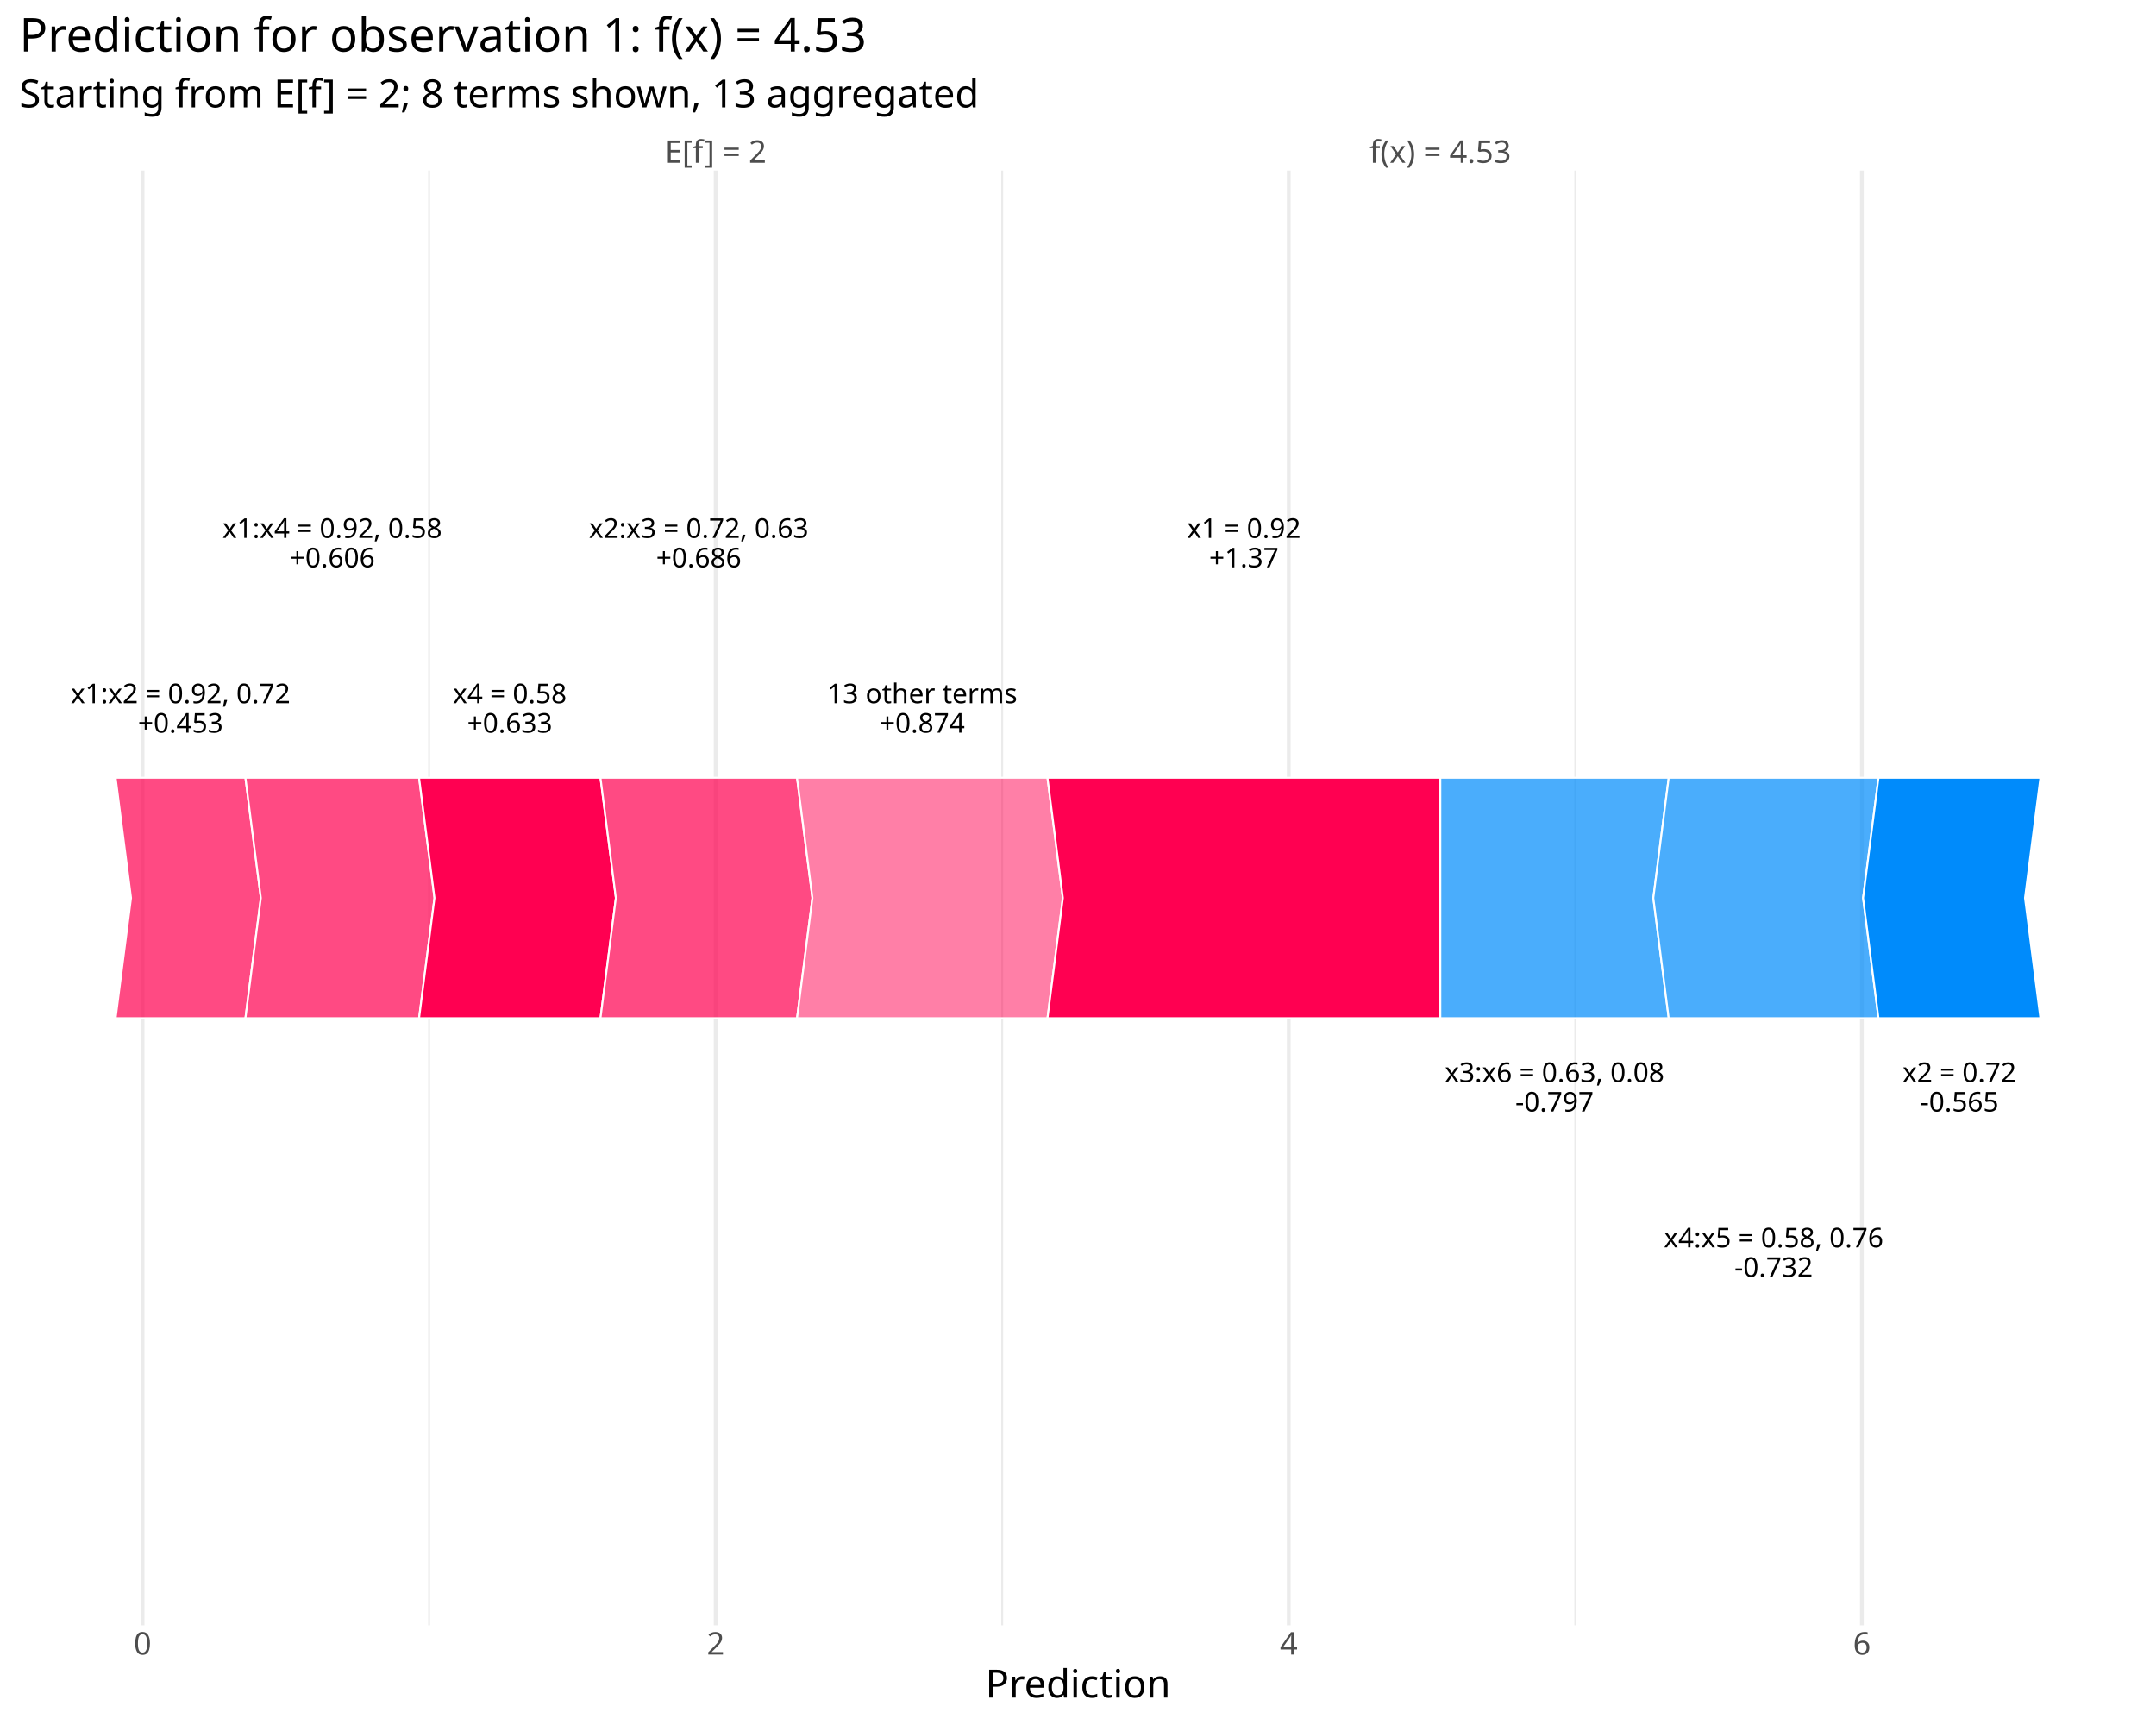
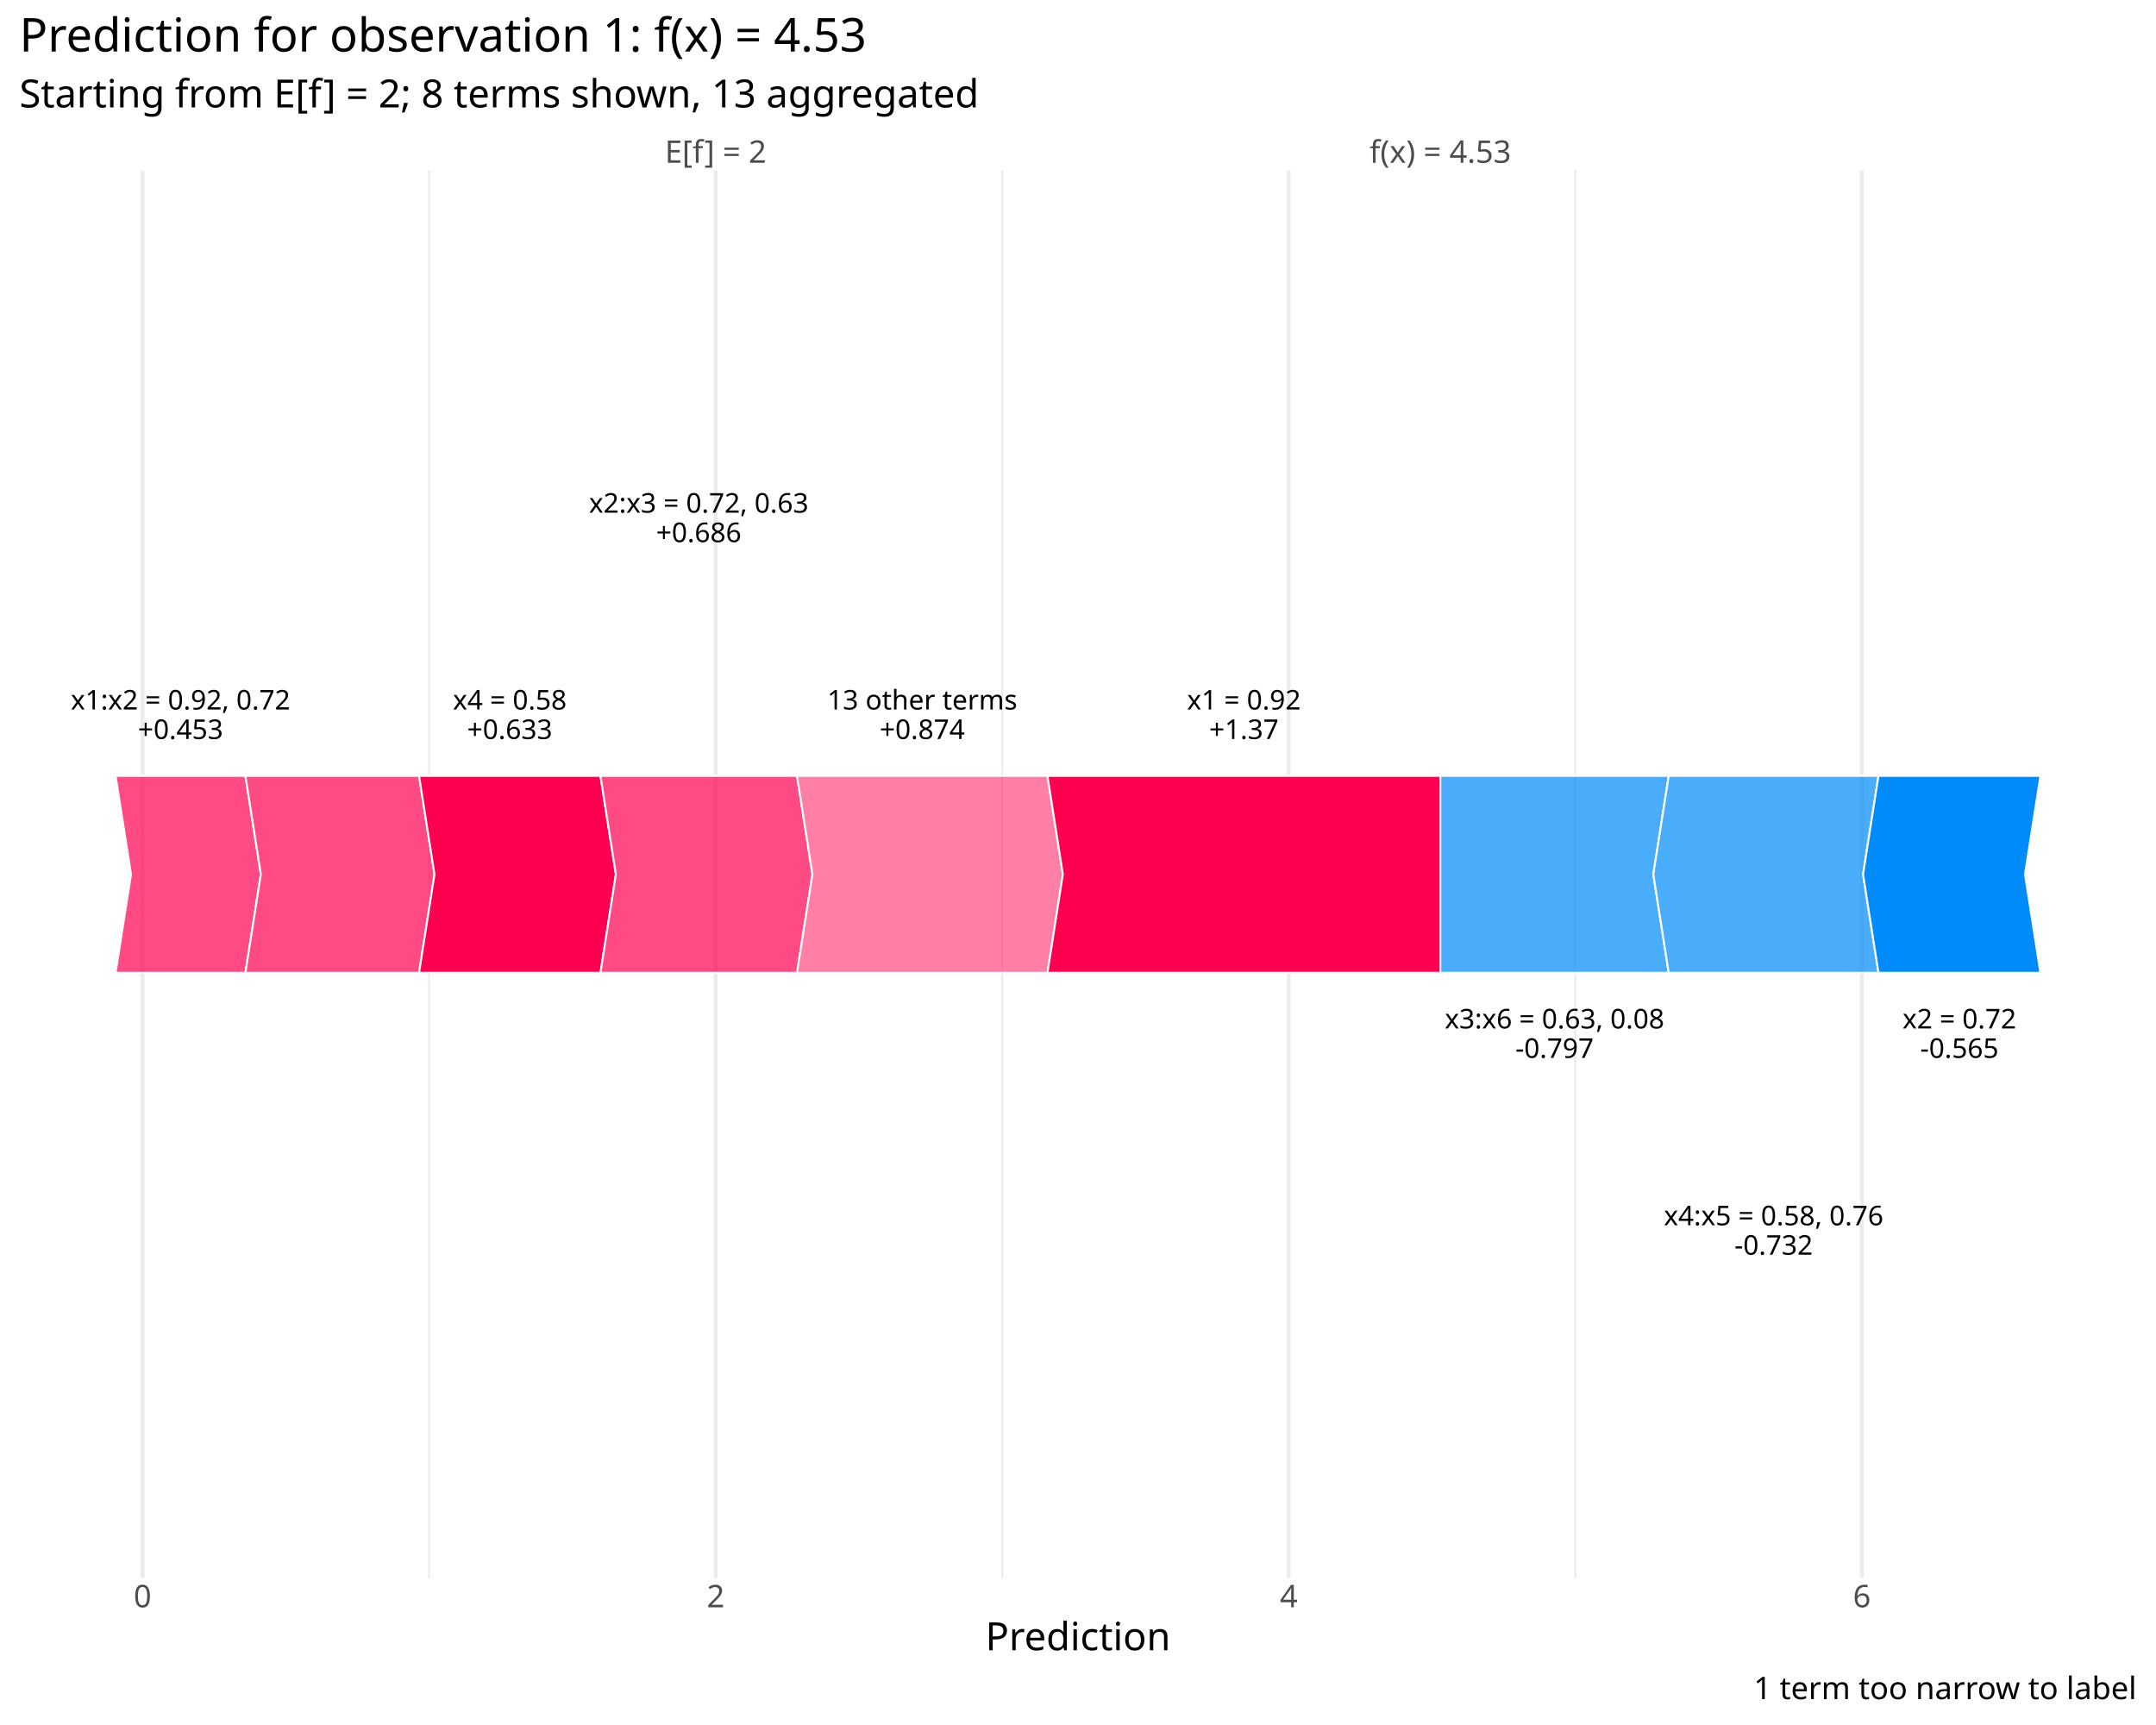
<svg xmlns="http://www.w3.org/2000/svg" class="svglite" data-engine-version="2.0" width="720.00pt" height="576.00pt" viewBox="0 0 720.00 576.00">
  <defs>
    <style type="text/css">
    .svglite line, .svglite polyline, .svglite polygon, .svglite path, .svglite rect, .svglite circle {
      fill: none;
      stroke: #000000;
      stroke-linecap: round;
      stroke-linejoin: round;
      stroke-miterlimit: 10.00;
    }
  </style>
  </defs>
  <rect width="100%" height="100%" style="stroke: none; fill: #FFFFFF;" />
  <defs>
    <clipPath id="cpMC4wMHw3MjAuMDB8MC4wMHw1NzYuMDA=">
      <rect x="0.00" y="0.00" width="720.00" height="576.00" />
    </clipPath>
  </defs>
  <g clip-path="url(#cpMC4wMHw3MjAuMDB8MC4wMHw1NzYuMDA=)">
-     <polyline points="143.30,542.73 143.30,56.95 " style="stroke-width: 0.63; stroke: #EBEBEB; stroke-linecap: butt;" />
-     <polyline points="334.69,542.73 334.69,56.95 " style="stroke-width: 0.63; stroke: #EBEBEB; stroke-linecap: butt;" />
-     <polyline points="526.08,542.73 526.08,56.95 " style="stroke-width: 0.63; stroke: #EBEBEB; stroke-linecap: butt;" />
-     <polyline points="47.61,542.73 47.61,56.95 " style="stroke-width: 1.26; stroke: #EBEBEB; stroke-linecap: butt;" />
-     <polyline points="239.00,542.73 239.00,56.95 " style="stroke-width: 1.26; stroke: #EBEBEB; stroke-linecap: butt;" />
-     <polyline points="430.38,542.73 430.38,56.95 " style="stroke-width: 1.26; stroke: #EBEBEB; stroke-linecap: butt;" />
-     <polyline points="621.77,542.73 621.77,56.95 " style="stroke-width: 1.26; stroke: #EBEBEB; stroke-linecap: butt;" />
-     <polygon points="38.61,339.99 81.96,339.99 87.11,299.84 81.96,259.70 38.61,259.70 43.76,299.84 " style="stroke-width: 0.64; stroke: #FFFFFF; stroke-linecap: butt; fill: #FF0051; fill-opacity: 0.71;" />
-     <polygon points="81.96,339.99 139.95,339.99 145.10,299.84 139.95,259.70 81.96,259.70 87.11,299.84 " style="stroke-width: 0.64; stroke: #FFFFFF; stroke-linecap: butt; fill: #FF0051; fill-opacity: 0.71;" />
-     <polygon points="139.95,339.99 200.53,339.99 205.67,299.84 200.53,259.70 139.95,259.70 145.10,299.84 " style="stroke-width: 0.64; stroke: #FFFFFF; stroke-linecap: butt; fill: #FF0051;" />
-     <polygon points="200.53,339.99 266.17,339.99 271.31,299.84 266.17,259.70 200.53,259.70 205.67,299.84 " style="stroke-width: 0.64; stroke: #FFFFFF; stroke-linecap: butt; fill: #FF0051; fill-opacity: 0.71;" />
-     <polygon points="266.17,339.99 349.81,339.99 354.95,299.84 349.81,259.70 266.17,259.70 271.31,299.84 " style="stroke-width: 0.64; stroke: #FFFFFF; stroke-linecap: butt; fill: #FF0051; fill-opacity: 0.50;" />
-     <polygon points="349.81,339.99 481.00,339.99 481.00,299.84 481.00,259.70 349.81,259.70 354.95,299.84 " style="stroke-width: 0.64; stroke: #FFFFFF; stroke-linecap: butt; fill: #FF0051;" />
-     <polygon points="557.27,339.99 481.00,339.99 481.00,299.84 481.00,259.70 557.27,259.70 552.13,299.84 " style="stroke-width: 0.64; stroke: #FFFFFF; stroke-linecap: butt; fill: #008BFB; fill-opacity: 0.71;" />
-     <polygon points="627.32,339.99 557.27,339.99 552.13,299.84 557.27,259.70 627.32,259.70 622.18,299.84 " style="stroke-width: 0.64; stroke: #FFFFFF; stroke-linecap: butt; fill: #008BFB; fill-opacity: 0.71;" />
-     <polygon points="681.39,339.99 627.32,339.99 622.18,299.84 627.32,259.70 681.39,259.70 676.24,299.84 " style="stroke-width: 0.64; stroke: #FFFFFF; stroke-linecap: butt; fill: #008BFB;" />
-     <text x="60.29" y="234.81" text-anchor="middle" style="font-size: 9.10px; font-family: sans;" textLength="72.65px" lengthAdjust="spacingAndGlyphs">x1:x2 = 0.92, 0.72</text>
-     <text x="60.29" y="244.64" text-anchor="middle" style="font-size: 9.10px; font-family: sans;" textLength="28.11px" lengthAdjust="spacingAndGlyphs">+0.453</text>
-     <text x="110.96" y="179.61" text-anchor="middle" style="font-size: 9.10px; font-family: sans;" textLength="72.65px" lengthAdjust="spacingAndGlyphs">x1:x4 = 0.92, 0.58</text>
-     <text x="110.96" y="189.44" text-anchor="middle" style="font-size: 9.10px; font-family: sans;" textLength="28.11px" lengthAdjust="spacingAndGlyphs">+0.606</text>
-     <text x="170.24" y="234.81" text-anchor="middle" style="font-size: 9.10px; font-family: sans;" textLength="37.72px" lengthAdjust="spacingAndGlyphs">x4 = 0.58</text>
-     <text x="170.24" y="244.64" text-anchor="middle" style="font-size: 9.10px; font-family: sans;" textLength="28.11px" lengthAdjust="spacingAndGlyphs">+0.633</text>
-     <text x="233.35" y="179.61" text-anchor="middle" style="font-size: 9.10px; font-family: sans;" textLength="72.65px" lengthAdjust="spacingAndGlyphs">x2:x3 = 0.72, 0.63</text>
-     <text x="233.35" y="189.44" text-anchor="middle" style="font-size: 9.10px; font-family: sans;" textLength="28.11px" lengthAdjust="spacingAndGlyphs">+0.686</text>
-     <text x="307.99" y="234.81" text-anchor="middle" style="font-size: 9.10px; font-family: sans;" textLength="58.71px" lengthAdjust="spacingAndGlyphs">13 other terms</text>
-     <text x="307.99" y="244.64" text-anchor="middle" style="font-size: 9.10px; font-family: sans;" textLength="28.11px" lengthAdjust="spacingAndGlyphs">+0.874</text>
-     <text x="415.41" y="179.61" text-anchor="middle" style="font-size: 9.10px; font-family: sans;" textLength="37.72px" lengthAdjust="spacingAndGlyphs">x1 = 0.92</text>
-     <text x="415.41" y="189.44" text-anchor="middle" style="font-size: 9.10px; font-family: sans;" textLength="23.04px" lengthAdjust="spacingAndGlyphs">+1.37</text>
-     <text x="519.14" y="361.31" text-anchor="middle" style="font-size: 9.10px; font-family: sans;" textLength="72.65px" lengthAdjust="spacingAndGlyphs">x3:x6 = 0.63, 0.08</text>
-     <text x="519.14" y="371.15" text-anchor="middle" style="font-size: 9.10px; font-family: sans;" textLength="25.82px" lengthAdjust="spacingAndGlyphs">-0.797</text>
-     <text x="592.30" y="416.51" text-anchor="middle" style="font-size: 9.10px; font-family: sans;" textLength="72.65px" lengthAdjust="spacingAndGlyphs">x4:x5 = 0.58, 0.76</text>
-     <text x="592.30" y="426.35" text-anchor="middle" style="font-size: 9.10px; font-family: sans;" textLength="25.82px" lengthAdjust="spacingAndGlyphs">-0.732</text>
-     <text x="654.35" y="361.31" text-anchor="middle" style="font-size: 9.10px; font-family: sans;" textLength="37.72px" lengthAdjust="spacingAndGlyphs">x2 = 0.72</text>
-     <text x="654.35" y="371.15" text-anchor="middle" style="font-size: 9.10px; font-family: sans;" textLength="25.82px" lengthAdjust="spacingAndGlyphs">-0.565</text>
+     <polyline points="143.30,526.94 143.30,56.95 " style="stroke-width: 0.63; stroke: #EBEBEB; stroke-linecap: butt;" />
+     <polyline points="334.69,526.94 334.69,56.95 " style="stroke-width: 0.63; stroke: #EBEBEB; stroke-linecap: butt;" />
+     <polyline points="526.08,526.94 526.08,56.95 " style="stroke-width: 0.63; stroke: #EBEBEB; stroke-linecap: butt;" />
+     <polyline points="47.61,526.94 47.61,56.95 " style="stroke-width: 1.26; stroke: #EBEBEB; stroke-linecap: butt;" />
+     <polyline points="239.00,526.94 239.00,56.95 " style="stroke-width: 1.26; stroke: #EBEBEB; stroke-linecap: butt;" />
+     <polyline points="430.38,526.94 430.38,56.95 " style="stroke-width: 1.26; stroke: #EBEBEB; stroke-linecap: butt;" />
+     <polyline points="621.77,526.94 621.77,56.95 " style="stroke-width: 1.26; stroke: #EBEBEB; stroke-linecap: butt;" />
+     <polygon points="38.61,324.81 81.96,324.81 87.11,291.95 81.96,259.08 38.61,259.08 43.76,291.95 " style="stroke-width: 0.64; stroke: #FFFFFF; stroke-linecap: butt; fill: #FF0051; fill-opacity: 0.71;" />
+     <polygon points="81.96,324.81 139.95,324.81 145.10,291.95 139.95,259.08 81.96,259.08 87.11,291.95 " style="stroke-width: 0.64; stroke: #FFFFFF; stroke-linecap: butt; fill: #FF0051; fill-opacity: 0.71;" />
+     <polygon points="139.95,324.81 200.53,324.81 205.67,291.95 200.53,259.08 139.95,259.08 145.10,291.95 " style="stroke-width: 0.64; stroke: #FFFFFF; stroke-linecap: butt; fill: #FF0051;" />
+     <polygon points="200.53,324.81 266.17,324.81 271.31,291.95 266.17,259.08 200.53,259.08 205.67,291.95 " style="stroke-width: 0.64; stroke: #FFFFFF; stroke-linecap: butt; fill: #FF0051; fill-opacity: 0.71;" />
+     <polygon points="266.17,324.81 349.81,324.81 354.95,291.95 349.81,259.08 266.17,259.08 271.31,291.95 " style="stroke-width: 0.64; stroke: #FFFFFF; stroke-linecap: butt; fill: #FF0051; fill-opacity: 0.50;" />
+     <polygon points="349.81,324.81 481.00,324.81 481.00,291.95 481.00,259.08 349.81,259.08 354.95,291.95 " style="stroke-width: 0.64; stroke: #FFFFFF; stroke-linecap: butt; fill: #FF0051;" />
+     <polygon points="557.27,324.81 481.00,324.81 481.00,291.95 481.00,259.08 557.27,259.08 552.13,291.95 " style="stroke-width: 0.64; stroke: #FFFFFF; stroke-linecap: butt; fill: #008BFB; fill-opacity: 0.71;" />
+     <polygon points="627.32,324.81 557.27,324.81 552.13,291.95 557.27,259.08 627.32,259.08 622.18,291.95 " style="stroke-width: 0.64; stroke: #FFFFFF; stroke-linecap: butt; fill: #008BFB; fill-opacity: 0.71;" />
+     <polygon points="681.39,324.81 627.32,324.81 622.18,291.95 627.32,259.08 681.39,259.08 676.24,291.95 " style="stroke-width: 0.64; stroke: #FFFFFF; stroke-linecap: butt; fill: #008BFB;" />
+     <text x="60.29" y="236.92" text-anchor="middle" style="font-size: 9.10px; font-family: sans;" textLength="72.65px" lengthAdjust="spacingAndGlyphs">x1:x2 = 0.92, 0.72</text>
+     <text x="60.29" y="246.76" text-anchor="middle" style="font-size: 9.10px; font-family: sans;" textLength="28.11px" lengthAdjust="spacingAndGlyphs">+0.453</text>
+     <text x="170.24" y="236.92" text-anchor="middle" style="font-size: 9.10px; font-family: sans;" textLength="37.72px" lengthAdjust="spacingAndGlyphs">x4 = 0.58</text>
+     <text x="170.24" y="246.76" text-anchor="middle" style="font-size: 9.10px; font-family: sans;" textLength="28.11px" lengthAdjust="spacingAndGlyphs">+0.633</text>
+     <text x="233.35" y="171.19" text-anchor="middle" style="font-size: 9.10px; font-family: sans;" textLength="72.65px" lengthAdjust="spacingAndGlyphs">x2:x3 = 0.72, 0.63</text>
+     <text x="233.35" y="181.02" text-anchor="middle" style="font-size: 9.10px; font-family: sans;" textLength="28.11px" lengthAdjust="spacingAndGlyphs">+0.686</text>
+     <text x="307.99" y="236.92" text-anchor="middle" style="font-size: 9.10px; font-family: sans;" textLength="58.71px" lengthAdjust="spacingAndGlyphs">13 other terms</text>
+     <text x="307.99" y="246.76" text-anchor="middle" style="font-size: 9.10px; font-family: sans;" textLength="28.11px" lengthAdjust="spacingAndGlyphs">+0.874</text>
+     <text x="415.41" y="236.92" text-anchor="middle" style="font-size: 9.10px; font-family: sans;" textLength="37.72px" lengthAdjust="spacingAndGlyphs">x1 = 0.92</text>
+     <text x="415.41" y="246.76" text-anchor="middle" style="font-size: 9.10px; font-family: sans;" textLength="23.04px" lengthAdjust="spacingAndGlyphs">+1.37</text>
+     <text x="519.14" y="343.41" text-anchor="middle" style="font-size: 9.10px; font-family: sans;" textLength="72.65px" lengthAdjust="spacingAndGlyphs">x3:x6 = 0.63, 0.08</text>
+     <text x="519.14" y="353.24" text-anchor="middle" style="font-size: 9.10px; font-family: sans;" textLength="25.82px" lengthAdjust="spacingAndGlyphs">-0.797</text>
+     <text x="592.30" y="409.14" text-anchor="middle" style="font-size: 9.10px; font-family: sans;" textLength="72.65px" lengthAdjust="spacingAndGlyphs">x4:x5 = 0.58, 0.76</text>
+     <text x="592.30" y="418.97" text-anchor="middle" style="font-size: 9.10px; font-family: sans;" textLength="25.82px" lengthAdjust="spacingAndGlyphs">-0.732</text>
+     <text x="654.35" y="343.41" text-anchor="middle" style="font-size: 9.10px; font-family: sans;" textLength="37.72px" lengthAdjust="spacingAndGlyphs">x2 = 0.72</text>
+     <text x="654.35" y="353.24" text-anchor="middle" style="font-size: 9.10px; font-family: sans;" textLength="25.82px" lengthAdjust="spacingAndGlyphs">-0.565</text>
    <text x="239.00" y="54.36" text-anchor="middle" style="font-size: 10.40px; fill: #4D4D4D; font-family: sans;" textLength="33.25px" lengthAdjust="spacingAndGlyphs">E[f] = 2</text>
    <text x="481.00" y="54.36" text-anchor="middle" style="font-size: 10.40px; fill: #4D4D4D; font-family: sans;" textLength="47.12px" lengthAdjust="spacingAndGlyphs">f(x) = 4.53</text>
-     <text x="47.61" y="552.48" text-anchor="middle" style="font-size: 10.40px; fill: #4D4D4D; font-family: sans;" textLength="5.78px" lengthAdjust="spacingAndGlyphs">0</text>
-     <text x="239.00" y="552.48" text-anchor="middle" style="font-size: 10.40px; fill: #4D4D4D; font-family: sans;" textLength="5.78px" lengthAdjust="spacingAndGlyphs">2</text>
-     <text x="430.38" y="552.48" text-anchor="middle" style="font-size: 10.40px; fill: #4D4D4D; font-family: sans;" textLength="5.78px" lengthAdjust="spacingAndGlyphs">4</text>
-     <text x="621.77" y="552.48" text-anchor="middle" style="font-size: 10.40px; fill: #4D4D4D; font-family: sans;" textLength="5.78px" lengthAdjust="spacingAndGlyphs">6</text>
-     <text x="360.00" y="566.83" text-anchor="middle" style="font-size: 13.00px; font-family: sans;" textLength="57.81px" lengthAdjust="spacingAndGlyphs">Prediction</text>
+     <text x="47.61" y="536.69" text-anchor="middle" style="font-size: 10.40px; fill: #4D4D4D; font-family: sans;" textLength="5.78px" lengthAdjust="spacingAndGlyphs">0</text>
+     <text x="239.00" y="536.69" text-anchor="middle" style="font-size: 10.40px; fill: #4D4D4D; font-family: sans;" textLength="5.78px" lengthAdjust="spacingAndGlyphs">2</text>
+     <text x="430.38" y="536.69" text-anchor="middle" style="font-size: 10.40px; fill: #4D4D4D; font-family: sans;" textLength="5.78px" lengthAdjust="spacingAndGlyphs">4</text>
+     <text x="621.77" y="536.69" text-anchor="middle" style="font-size: 10.40px; fill: #4D4D4D; font-family: sans;" textLength="5.78px" lengthAdjust="spacingAndGlyphs">6</text>
+     <text x="360.00" y="551.03" text-anchor="middle" style="font-size: 13.00px; font-family: sans;" textLength="57.81px" lengthAdjust="spacingAndGlyphs">Prediction</text>
    <text x="6.48" y="35.87" style="font-size: 13.00px; font-family: sans;" textLength="302.44px" lengthAdjust="spacingAndGlyphs">Starting from E[f] = 2; 8 terms shown, 13 aggregated</text>
    <text x="6.48" y="17.21" style="font-size: 15.60px; font-family: sans;" textLength="269.27px" lengthAdjust="spacingAndGlyphs">Prediction for observation 1: f(x) = 4.53</text>
+     <text x="713.52" y="567.37" text-anchor="end" style="font-size: 10.40px; font-family: sans;" textLength="117.93px" lengthAdjust="spacingAndGlyphs">1 term too narrow to label</text>
  </g>
</svg>
